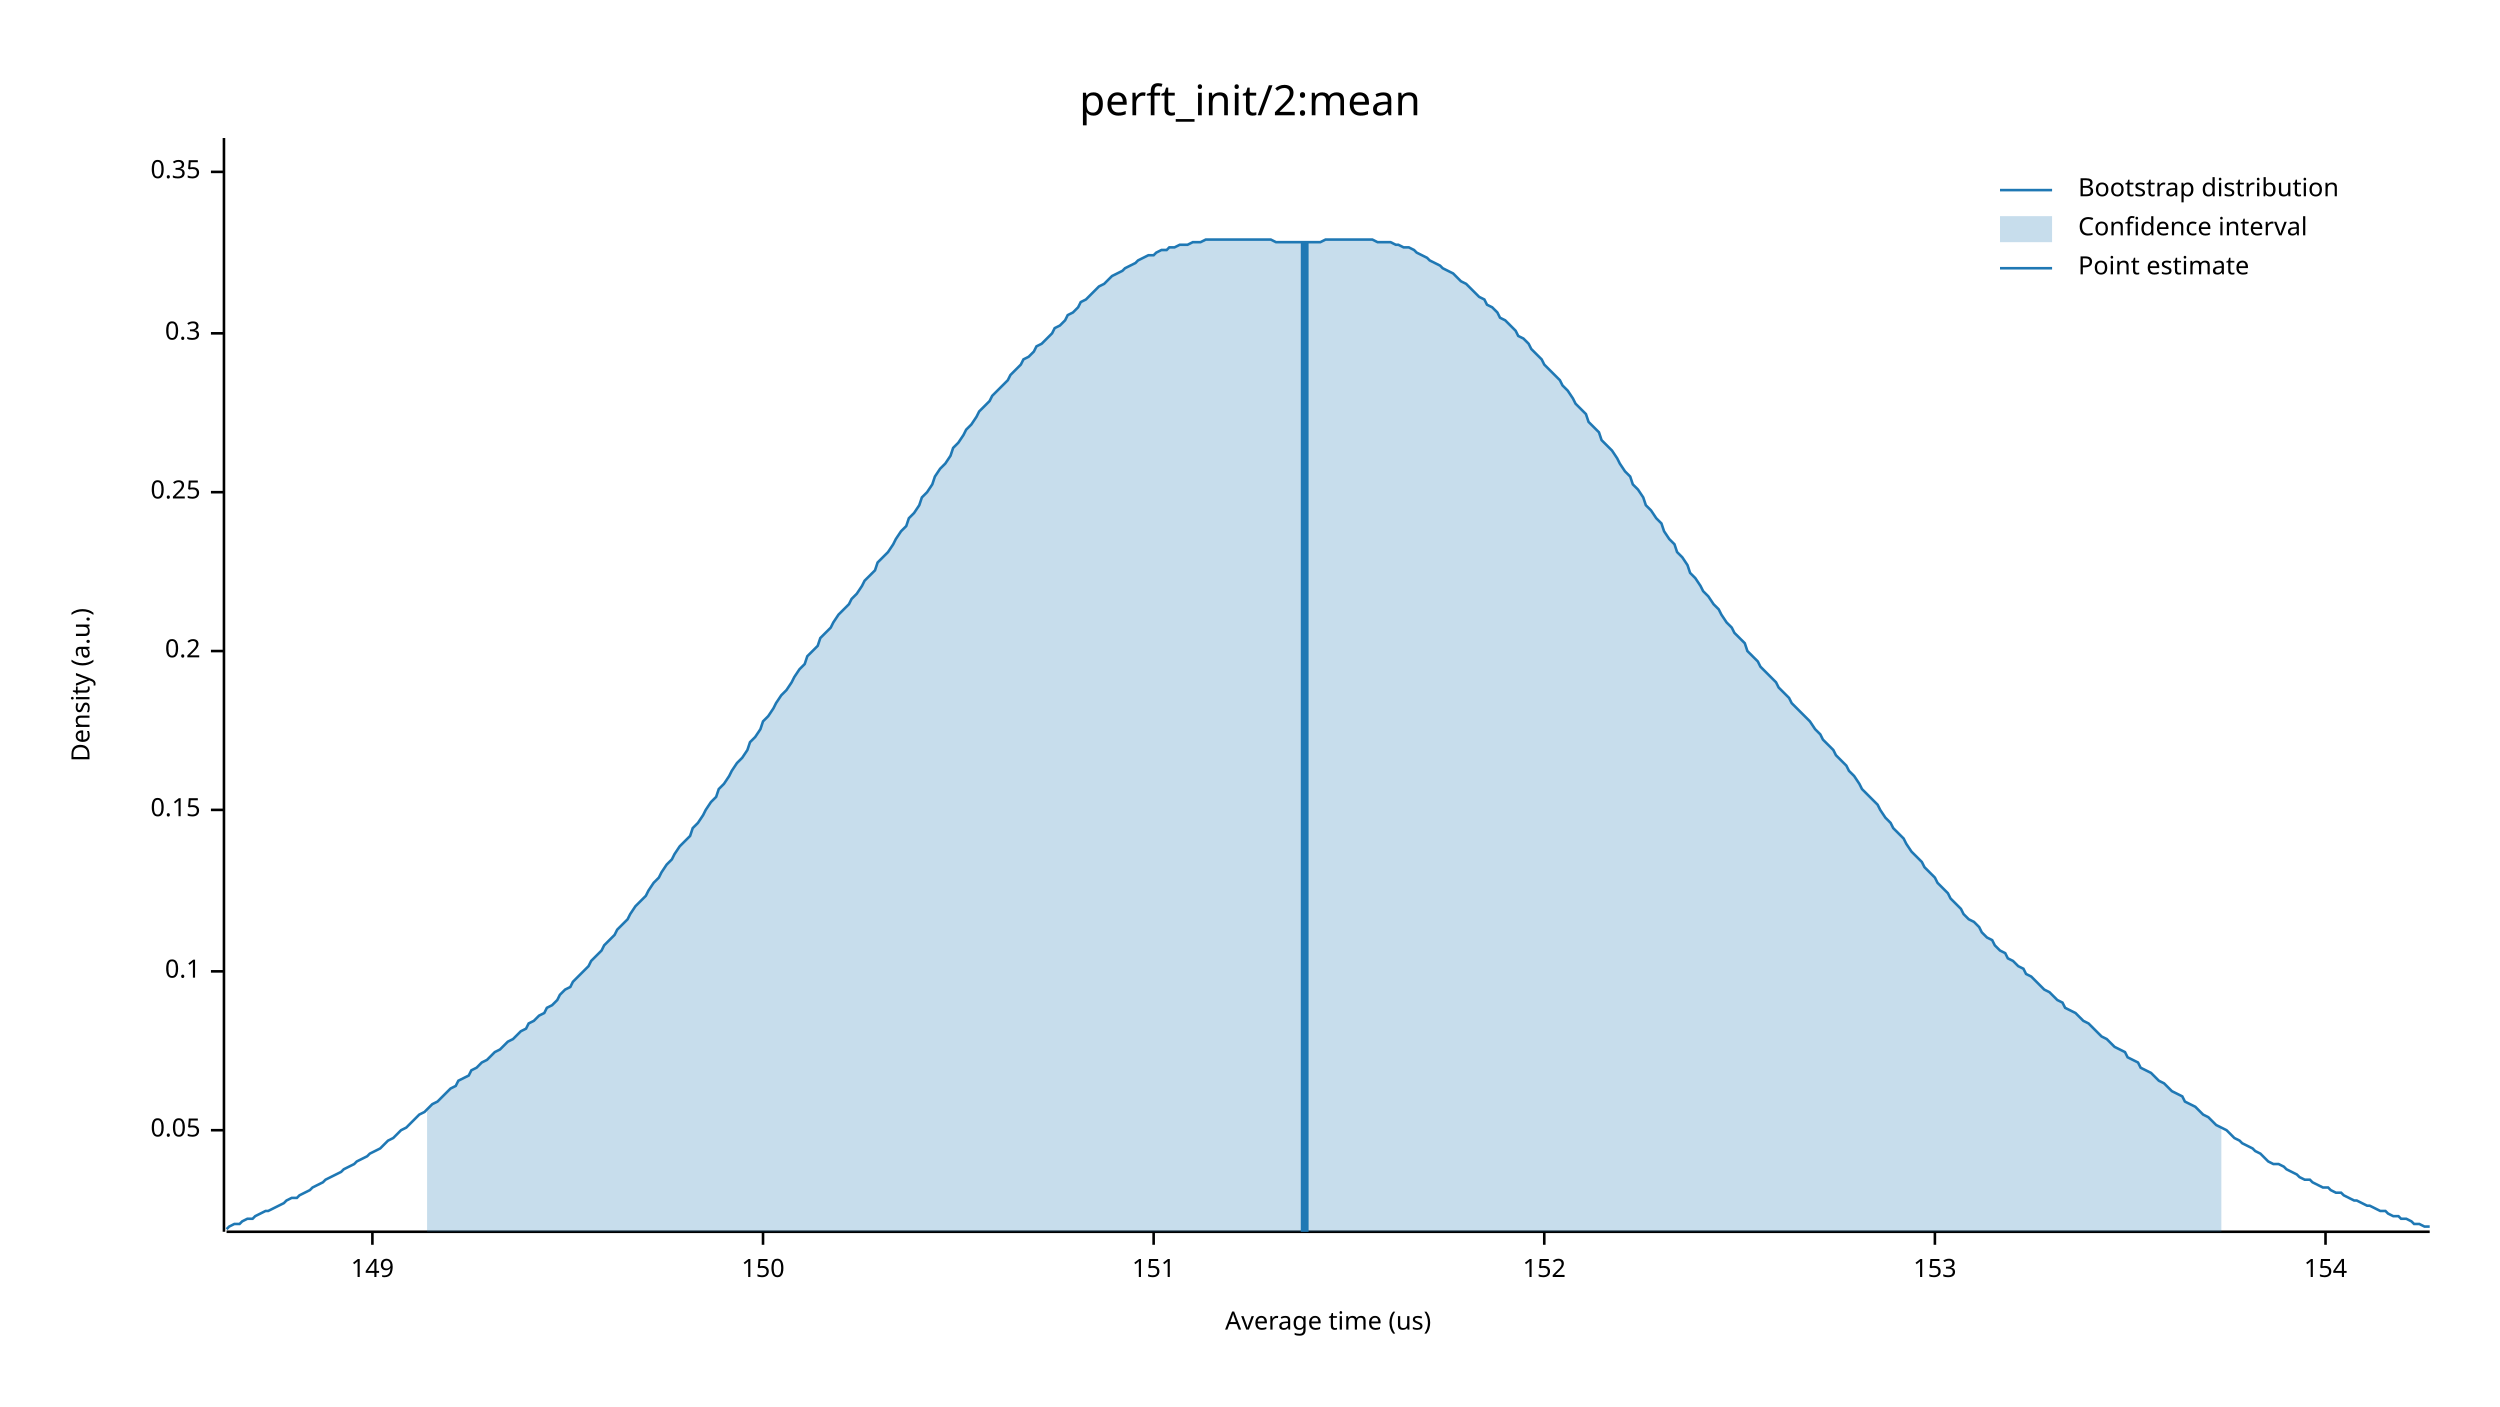
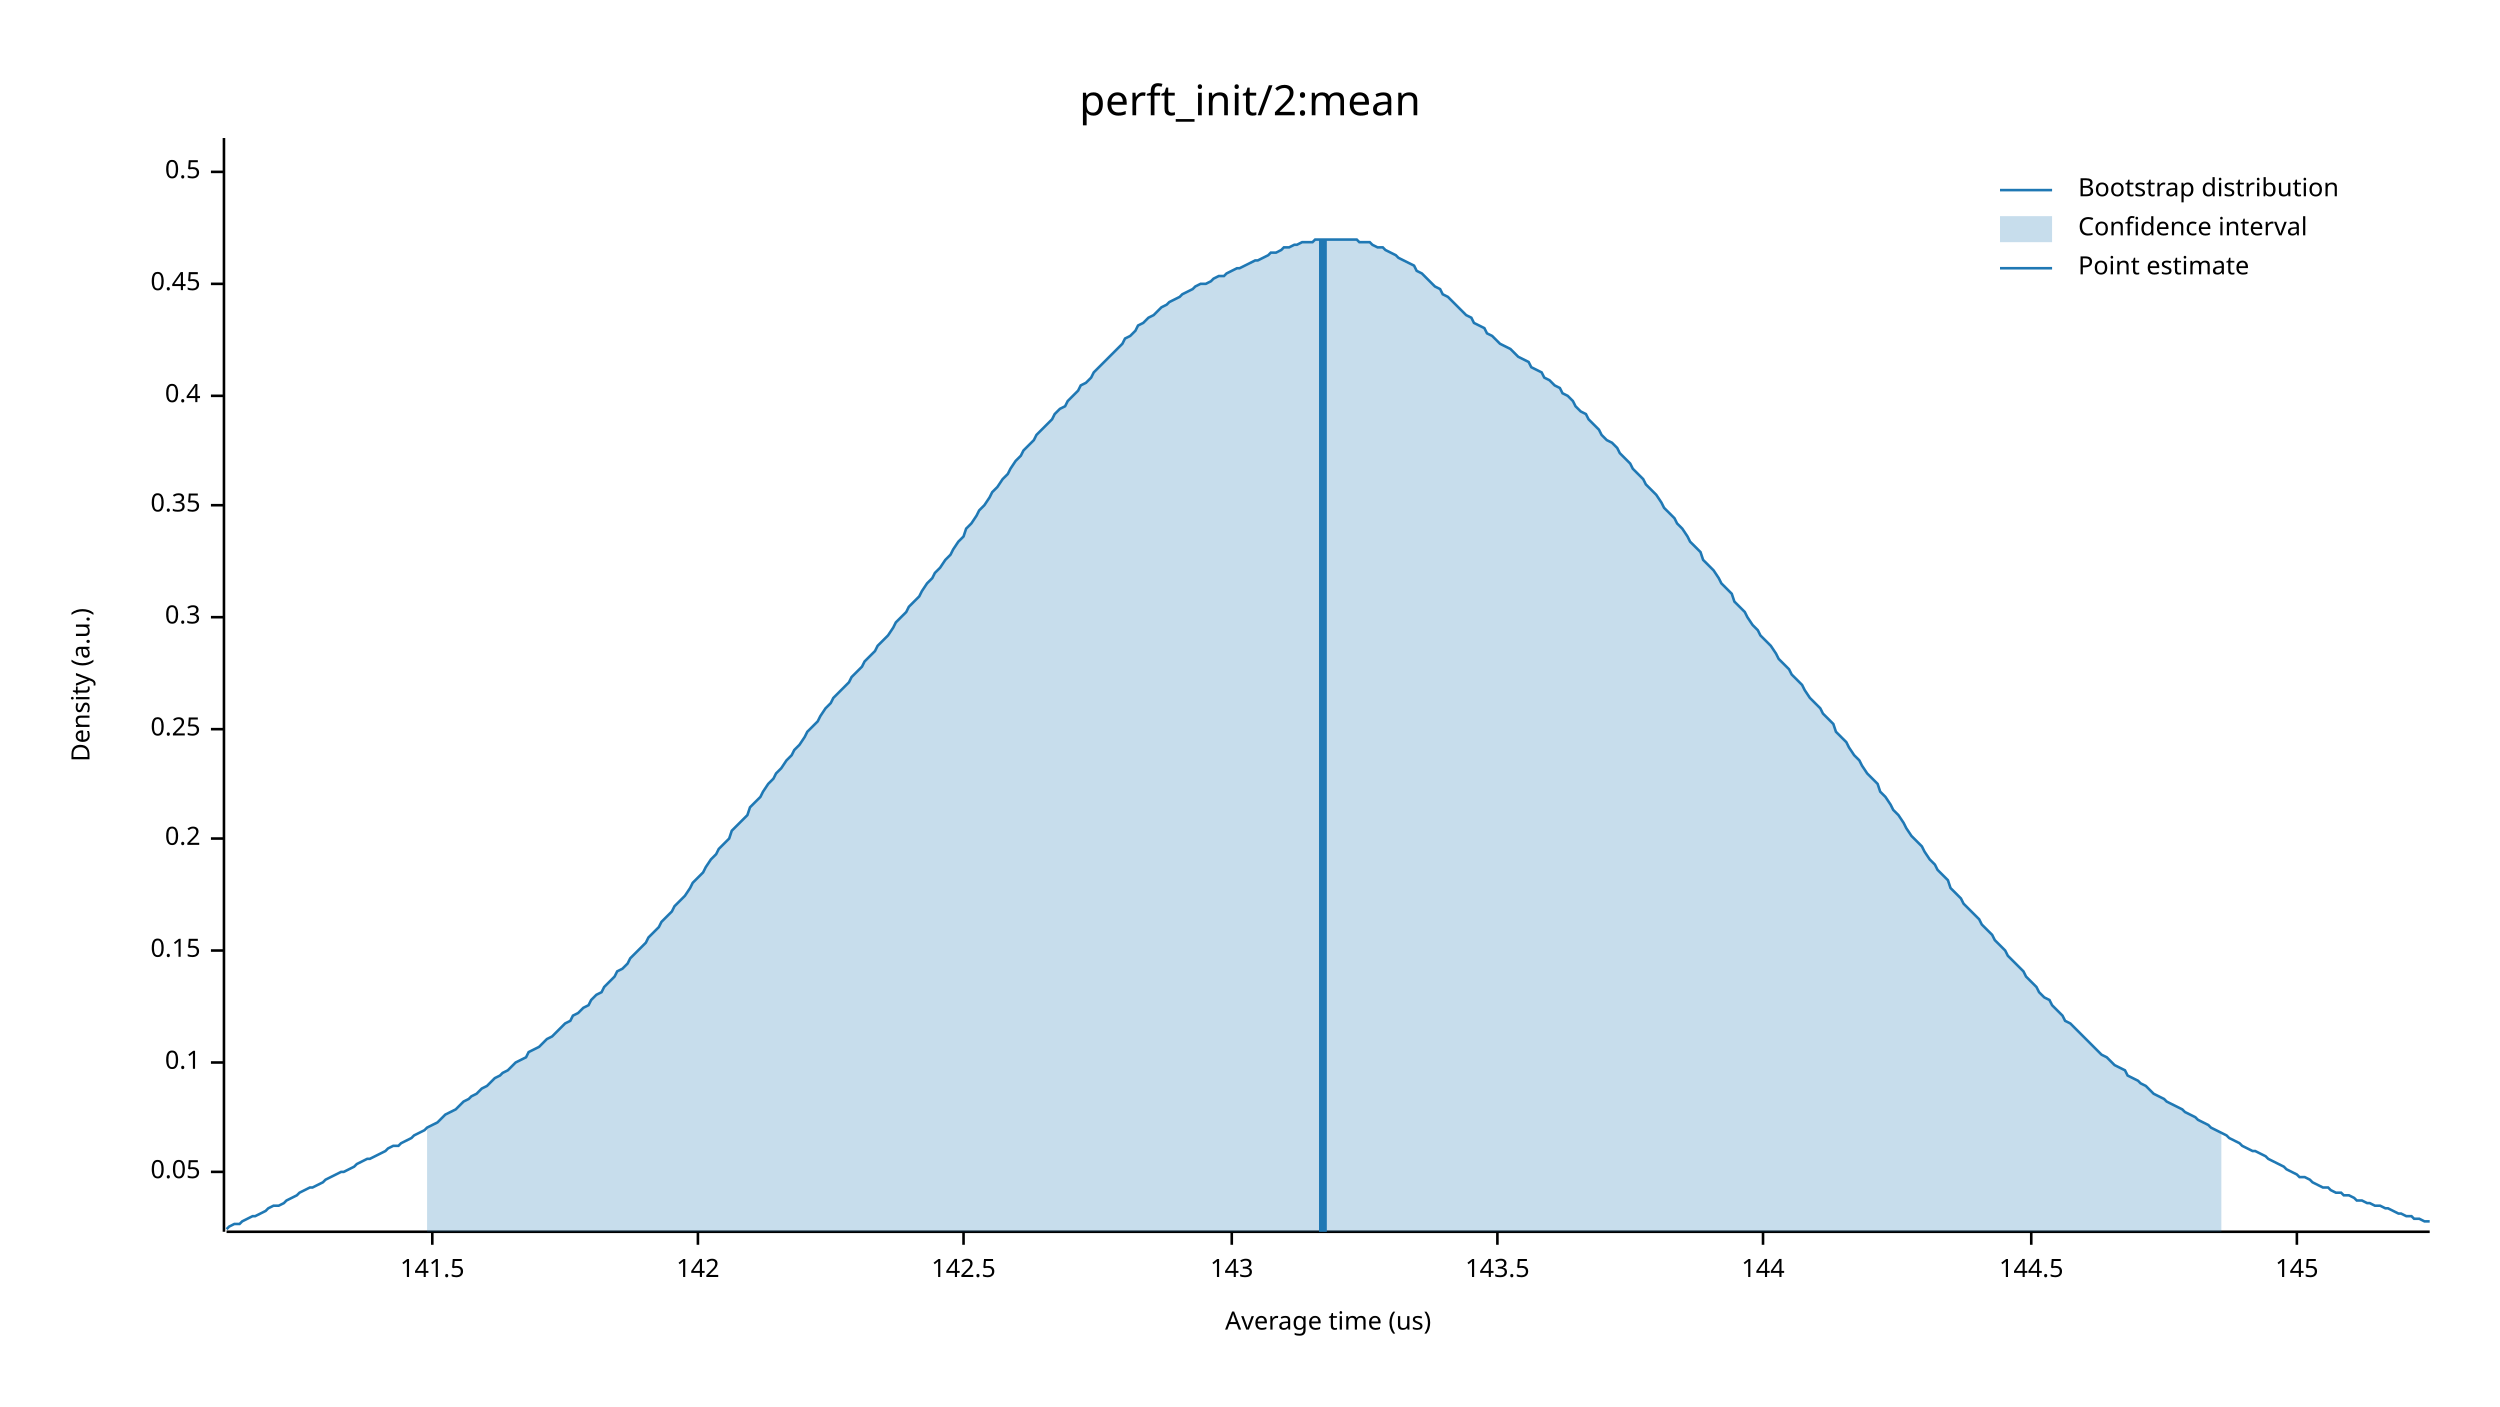
<svg xmlns="http://www.w3.org/2000/svg" width="960" height="540" viewBox="0 0 960 540">
  <text x="480" y="32" dy="0.76em" text-anchor="middle" font-family="sans-serif" font-size="16.129" opacity="1" fill="#000000">
perft_init/2:mean
</text>
  <text x="27" y="263" dy="0.76em" text-anchor="middle" font-family="sans-serif" font-size="9.677" opacity="1" fill="#000000" transform="rotate(270, 27, 263)">
Density (a.u.)
</text>
  <text x="510" y="513" dy="-0.5ex" text-anchor="middle" font-family="sans-serif" font-size="9.677" opacity="1" fill="#000000">
Average time (us)
</text>
  <polyline fill="none" opacity="1" stroke="#000000" stroke-width="1" points="86,53 86,473 " />
-   <text x="77" y="434" dy="0.5ex" text-anchor="end" font-family="sans-serif" font-size="9.677" opacity="1" fill="#000000">
+   <text x="77" y="450" dy="0.5ex" text-anchor="end" font-family="sans-serif" font-size="9.677" opacity="1" fill="#000000">
0.05
</text>
-   <polyline fill="none" opacity="1" stroke="#000000" stroke-width="1" points="81,434 86,434 " />
-   <text x="77" y="373" dy="0.5ex" text-anchor="end" font-family="sans-serif" font-size="9.677" opacity="1" fill="#000000">
+   <polyline fill="none" opacity="1" stroke="#000000" stroke-width="1" points="81,450 86,450 " />
+   <text x="77" y="408" dy="0.5ex" text-anchor="end" font-family="sans-serif" font-size="9.677" opacity="1" fill="#000000">
0.1
</text>
-   <polyline fill="none" opacity="1" stroke="#000000" stroke-width="1" points="81,373 86,373 " />
-   <text x="77" y="311" dy="0.5ex" text-anchor="end" font-family="sans-serif" font-size="9.677" opacity="1" fill="#000000">
+   <polyline fill="none" opacity="1" stroke="#000000" stroke-width="1" points="81,408 86,408 " />
+   <text x="77" y="365" dy="0.5ex" text-anchor="end" font-family="sans-serif" font-size="9.677" opacity="1" fill="#000000">
0.15
</text>
-   <polyline fill="none" opacity="1" stroke="#000000" stroke-width="1" points="81,311 86,311 " />
-   <text x="77" y="250" dy="0.5ex" text-anchor="end" font-family="sans-serif" font-size="9.677" opacity="1" fill="#000000">
+   <polyline fill="none" opacity="1" stroke="#000000" stroke-width="1" points="81,365 86,365 " />
+   <text x="77" y="322" dy="0.5ex" text-anchor="end" font-family="sans-serif" font-size="9.677" opacity="1" fill="#000000">
0.2
</text>
-   <polyline fill="none" opacity="1" stroke="#000000" stroke-width="1" points="81,250 86,250 " />
-   <text x="77" y="189" dy="0.5ex" text-anchor="end" font-family="sans-serif" font-size="9.677" opacity="1" fill="#000000">
+   <polyline fill="none" opacity="1" stroke="#000000" stroke-width="1" points="81,322 86,322 " />
+   <text x="77" y="280" dy="0.5ex" text-anchor="end" font-family="sans-serif" font-size="9.677" opacity="1" fill="#000000">
0.25
</text>
-   <polyline fill="none" opacity="1" stroke="#000000" stroke-width="1" points="81,189 86,189 " />
-   <text x="77" y="128" dy="0.5ex" text-anchor="end" font-family="sans-serif" font-size="9.677" opacity="1" fill="#000000">
+   <polyline fill="none" opacity="1" stroke="#000000" stroke-width="1" points="81,280 86,280 " />
+   <text x="77" y="237" dy="0.5ex" text-anchor="end" font-family="sans-serif" font-size="9.677" opacity="1" fill="#000000">
0.3
</text>
-   <polyline fill="none" opacity="1" stroke="#000000" stroke-width="1" points="81,128 86,128 " />
+   <polyline fill="none" opacity="1" stroke="#000000" stroke-width="1" points="81,237 86,237 " />
+   <text x="77" y="194" dy="0.5ex" text-anchor="end" font-family="sans-serif" font-size="9.677" opacity="1" fill="#000000">
+ 0.35
+ </text>
+   <polyline fill="none" opacity="1" stroke="#000000" stroke-width="1" points="81,194 86,194 " />
+   <text x="77" y="152" dy="0.5ex" text-anchor="end" font-family="sans-serif" font-size="9.677" opacity="1" fill="#000000">
+ 0.4
+ </text>
+   <polyline fill="none" opacity="1" stroke="#000000" stroke-width="1" points="81,152 86,152 " />
+   <text x="77" y="109" dy="0.5ex" text-anchor="end" font-family="sans-serif" font-size="9.677" opacity="1" fill="#000000">
+ 0.45
+ </text>
+   <polyline fill="none" opacity="1" stroke="#000000" stroke-width="1" points="81,109 86,109 " />
  <text x="77" y="66" dy="0.5ex" text-anchor="end" font-family="sans-serif" font-size="9.677" opacity="1" fill="#000000">
- 0.35
+ 0.5
</text>
  <polyline fill="none" opacity="1" stroke="#000000" stroke-width="1" points="81,66 86,66 " />
  <polyline fill="none" opacity="1" stroke="#000000" stroke-width="1" points="87,473 933,473 " />
-   <text x="143" y="483" dy="0.76em" text-anchor="middle" font-family="sans-serif" font-size="9.677" opacity="1" fill="#000000">
- 149
+   <text x="166" y="483" dy="0.76em" text-anchor="middle" font-family="sans-serif" font-size="9.677" opacity="1" fill="#000000">
+ 141.5
</text>
-   <polyline fill="none" opacity="1" stroke="#000000" stroke-width="1" points="143,473 143,478 " />
-   <text x="293" y="483" dy="0.76em" text-anchor="middle" font-family="sans-serif" font-size="9.677" opacity="1" fill="#000000">
- 150
+   <polyline fill="none" opacity="1" stroke="#000000" stroke-width="1" points="166,473 166,478 " />
+   <text x="268" y="483" dy="0.76em" text-anchor="middle" font-family="sans-serif" font-size="9.677" opacity="1" fill="#000000">
+ 142
</text>
-   <polyline fill="none" opacity="1" stroke="#000000" stroke-width="1" points="293,473 293,478 " />
-   <text x="443" y="483" dy="0.76em" text-anchor="middle" font-family="sans-serif" font-size="9.677" opacity="1" fill="#000000">
- 151
+   <polyline fill="none" opacity="1" stroke="#000000" stroke-width="1" points="268,473 268,478 " />
+   <text x="370" y="483" dy="0.76em" text-anchor="middle" font-family="sans-serif" font-size="9.677" opacity="1" fill="#000000">
+ 142.5
</text>
-   <polyline fill="none" opacity="1" stroke="#000000" stroke-width="1" points="443,473 443,478 " />
-   <text x="593" y="483" dy="0.76em" text-anchor="middle" font-family="sans-serif" font-size="9.677" opacity="1" fill="#000000">
- 152
+   <polyline fill="none" opacity="1" stroke="#000000" stroke-width="1" points="370,473 370,478 " />
+   <text x="473" y="483" dy="0.76em" text-anchor="middle" font-family="sans-serif" font-size="9.677" opacity="1" fill="#000000">
+ 143
</text>
-   <polyline fill="none" opacity="1" stroke="#000000" stroke-width="1" points="593,473 593,478 " />
-   <text x="743" y="483" dy="0.76em" text-anchor="middle" font-family="sans-serif" font-size="9.677" opacity="1" fill="#000000">
- 153
+   <polyline fill="none" opacity="1" stroke="#000000" stroke-width="1" points="473,473 473,478 " />
+   <text x="575" y="483" dy="0.76em" text-anchor="middle" font-family="sans-serif" font-size="9.677" opacity="1" fill="#000000">
+ 143.5
</text>
-   <polyline fill="none" opacity="1" stroke="#000000" stroke-width="1" points="743,473 743,478 " />
-   <text x="893" y="483" dy="0.76em" text-anchor="middle" font-family="sans-serif" font-size="9.677" opacity="1" fill="#000000">
- 154
+   <polyline fill="none" opacity="1" stroke="#000000" stroke-width="1" points="575,473 575,478 " />
+   <text x="677" y="483" dy="0.76em" text-anchor="middle" font-family="sans-serif" font-size="9.677" opacity="1" fill="#000000">
+ 144
</text>
-   <polyline fill="none" opacity="1" stroke="#000000" stroke-width="1" points="893,473 893,478 " />
-   <polyline fill="none" opacity="1" stroke="#1F78B4" stroke-width="1" points="87,472 88,471 90,470 92,470 93,469 95,468 97,468 98,467 100,466 102,465 103,465 105,464 107,463 109,462 110,461 112,460 114,460 115,459 117,458 119,457 120,456 122,455 124,454 125,453 127,452 129,451 131,450 132,449 134,448 136,447 137,446 139,445 141,444 142,443 144,442 146,441 148,439 149,438 151,437 153,435 154,434 156,433 158,431 159,430 161,428 163,427 164,426 166,424 168,423 170,421 171,420 173,418 175,417 176,415 178,414 180,413 181,411 183,410 185,408 187,407 188,406 190,404 192,403 193,402 195,400 197,399 198,398 200,396 202,395 203,393 205,392 207,390 209,389 210,387 212,386 214,384 215,382 217,380 219,379 220,377 222,375 224,373 226,371 227,369 229,367 231,365 232,363 234,361 236,359 237,357 239,355 241,353 242,351 244,348 246,346 248,344 249,342 251,339 253,337 254,335 256,332 258,330 259,328 261,325 263,323 265,321 266,318 268,316 270,313 271,311 273,308 275,306 276,303 278,301 280,298 281,296 283,293 285,291 287,288 288,285 290,283 292,280 293,277 295,275 297,272 298,270 300,267 302,265 304,262 305,260 307,257 309,255 310,252 312,250 314,248 315,245 317,243 319,241 320,239 322,236 324,234 326,232 327,230 329,228 331,225 332,223 334,221 336,219 337,216 339,214 341,212 343,209 344,207 346,204 348,202 349,199 351,197 353,194 354,191 356,189 358,186 359,183 361,180 363,178 365,175 366,172 368,170 370,167 371,165 373,163 375,160 376,158 378,156 380,154 381,152 383,150 385,148 387,146 388,144 390,142 392,140 393,138 395,137 397,135 398,133 400,132 402,130 404,128 405,126 407,125 409,123 410,121 412,120 414,118 415,116 417,115 419,113 420,112 422,110 424,109 426,107 427,106 429,105 431,104 432,103 434,102 436,101 437,100 439,99 441,98 443,98 444,97 446,96 448,96 449,95 451,95 453,94 454,94 456,94 458,93 459,93 461,93 463,92 465,92 466,92 468,92 470,92 471,92 473,92 475,92 476,92 478,92 480,92 482,92 483,92 485,92 487,92 488,92 490,93 492,93 493,93 495,93 497,93 498,93 500,93 502,93 504,93 505,93 507,93 509,92 510,92 512,92 514,92 515,92 517,92 519,92 521,92 522,92 524,92 526,92 527,92 529,93 531,93 532,93 534,93 536,94 537,94 539,95 541,95 543,96 544,97 546,98 548,99 549,100 551,101 553,102 554,103 556,104 558,105 560,107 561,108 563,109 565,111 566,112 568,114 570,115 571,117 573,118 575,120 576,122 578,123 580,125 582,127 583,129 585,130 587,132 588,134 590,136 592,138 593,140 595,142 597,144 599,146 600,148 602,150 604,153 605,155 607,157 609,159 610,162 612,164 614,166 615,169 617,171 619,173 621,176 622,178 624,181 626,183 627,186 629,188 631,191 632,194 634,196 636,199 638,201 639,204 641,207 643,209 644,212 646,214 648,217 649,220 651,222 653,225 654,227 656,229 658,232 660,234 661,236 663,239 665,241 666,243 668,245 670,247 671,250 673,252 675,254 676,256 678,258 680,260 682,262 683,264 685,266 687,268 688,270 690,272 692,274 693,275 695,277 697,280 699,282 700,284 702,286 704,288 705,290 707,292 709,294 710,296 712,298 714,301 715,303 717,305 719,307 721,309 722,311 724,314 726,316 727,318 729,320 731,322 732,324 734,327 736,329 738,331 739,333 741,335 743,337 744,339 746,341 748,343 749,345 751,347 753,349 754,351 756,353 758,354 760,356 761,358 763,360 765,361 766,363 768,365 770,366 771,368 773,369 775,371 777,372 778,374 780,375 782,377 783,378 785,380 787,381 788,382 790,384 792,385 793,387 795,388 797,389 799,391 800,392 802,393 804,395 805,396 807,398 809,399 810,400 812,402 814,403 816,404 817,406 819,407 821,408 822,410 824,411 826,412 827,413 829,415 831,416 832,417 834,419 836,420 838,421 839,423 841,424 843,425 844,426 846,428 848,429 849,430 851,432 853,433 855,434 856,435 858,437 860,438 861,439 863,440 865,441 866,442 868,443 870,445 871,446 873,447 875,447 877,448 878,449 880,450 882,451 883,452 885,453 887,453 888,454 890,455 892,456 894,456 895,457 897,458 899,458 900,459 902,460 904,461 905,461 907,462 909,463 910,463 912,464 914,465 916,465 917,466 919,467 921,467 922,468 924,468 926,469 927,470 929,470 931,471 933,471 " />
-   <polygon opacity="0.25" fill="#1F78B4" points="164,426 166,424 168,423 170,421 171,420 173,418 175,417 176,415 178,414 180,413 181,411 183,410 185,408 187,407 188,406 190,404 192,403 193,402 195,400 197,399 198,398 200,396 202,395 203,393 205,392 207,390 209,389 210,387 212,386 214,384 215,382 217,380 219,379 220,377 222,375 224,373 226,371 227,369 229,367 231,365 232,363 234,361 236,359 237,357 239,355 241,353 242,351 244,348 246,346 248,344 249,342 251,339 253,337 254,335 256,332 258,330 259,328 261,325 263,323 265,321 266,318 268,316 270,313 271,311 273,308 275,306 276,303 278,301 280,298 281,296 283,293 285,291 287,288 288,285 290,283 292,280 293,277 295,275 297,272 298,270 300,267 302,265 304,262 305,260 307,257 309,255 310,252 312,250 314,248 315,245 317,243 319,241 320,239 322,236 324,234 326,232 327,230 329,228 331,225 332,223 334,221 336,219 337,216 339,214 341,212 343,209 344,207 346,204 348,202 349,199 351,197 353,194 354,191 356,189 358,186 359,183 361,180 363,178 365,175 366,172 368,170 370,167 371,165 373,163 375,160 376,158 378,156 380,154 381,152 383,150 385,148 387,146 388,144 390,142 392,140 393,138 395,137 397,135 398,133 400,132 402,130 404,128 405,126 407,125 409,123 410,121 412,120 414,118 415,116 417,115 419,113 420,112 422,110 424,109 426,107 427,106 429,105 431,104 432,103 434,102 436,101 437,100 439,99 441,98 443,98 444,97 446,96 448,96 449,95 451,95 453,94 454,94 456,94 458,93 459,93 461,93 463,92 465,92 466,92 468,92 470,92 471,92 473,92 475,92 476,92 478,92 480,92 482,92 483,92 485,92 487,92 488,92 490,93 492,93 493,93 495,93 497,93 498,93 500,93 502,93 504,93 505,93 507,93 509,92 510,92 512,92 514,92 515,92 517,92 519,92 521,92 522,92 524,92 526,92 527,92 529,93 531,93 532,93 534,93 536,94 537,94 539,95 541,95 543,96 544,97 546,98 548,99 549,100 551,101 553,102 554,103 556,104 558,105 560,107 561,108 563,109 565,111 566,112 568,114 570,115 571,117 573,118 575,120 576,122 578,123 580,125 582,127 583,129 585,130 587,132 588,134 590,136 592,138 593,140 595,142 597,144 599,146 600,148 602,150 604,153 605,155 607,157 609,159 610,162 612,164 614,166 615,169 617,171 619,173 621,176 622,178 624,181 626,183 627,186 629,188 631,191 632,194 634,196 636,199 638,201 639,204 641,207 643,209 644,212 646,214 648,217 649,220 651,222 653,225 654,227 656,229 658,232 660,234 661,236 663,239 665,241 666,243 668,245 670,247 671,250 673,252 675,254 676,256 678,258 680,260 682,262 683,264 685,266 687,268 688,270 690,272 692,274 693,275 695,277 697,280 699,282 700,284 702,286 704,288 705,290 707,292 709,294 710,296 712,298 714,301 715,303 717,305 719,307 721,309 722,311 724,314 726,316 727,318 729,320 731,322 732,324 734,327 736,329 738,331 739,333 741,335 743,337 744,339 746,341 748,343 749,345 751,347 753,349 754,351 756,353 758,354 760,356 761,358 763,360 765,361 766,363 768,365 770,366 771,368 773,369 775,371 777,372 778,374 780,375 782,377 783,378 785,380 787,381 788,382 790,384 792,385 793,387 795,388 797,389 799,391 800,392 802,393 804,395 805,396 807,398 809,399 810,400 812,402 814,403 816,404 817,406 819,407 821,408 822,410 824,411 826,412 827,413 829,415 831,416 832,417 834,419 836,420 838,421 839,423 841,424 843,425 844,426 846,428 848,429 849,430 851,432 853,433 853,473 164,473 " />
-   <polyline fill="none" opacity="1" stroke="#1F78B4" stroke-width="3" points="501,473 501,93 " />
+   <polyline fill="none" opacity="1" stroke="#000000" stroke-width="1" points="677,473 677,478 " />
+   <text x="780" y="483" dy="0.76em" text-anchor="middle" font-family="sans-serif" font-size="9.677" opacity="1" fill="#000000">
+ 144.5
+ </text>
+   <polyline fill="none" opacity="1" stroke="#000000" stroke-width="1" points="780,473 780,478 " />
+   <text x="882" y="483" dy="0.76em" text-anchor="middle" font-family="sans-serif" font-size="9.677" opacity="1" fill="#000000">
+ 145
+ </text>
+   <polyline fill="none" opacity="1" stroke="#000000" stroke-width="1" points="882,473 882,478 " />
+   <polyline fill="none" opacity="1" stroke="#1F78B4" stroke-width="1" points="87,472 88,471 90,470 92,470 93,469 95,468 97,467 98,467 100,466 102,465 103,464 105,463 107,463 109,462 110,461 112,460 114,459 115,458 117,457 119,456 120,456 122,455 124,454 125,453 127,452 129,451 131,450 132,450 134,449 136,448 137,447 139,446 141,445 142,445 144,444 146,443 148,442 149,441 151,440 153,440 154,439 156,438 158,437 159,436 161,435 163,434 164,433 166,432 168,431 170,429 171,428 173,427 175,426 176,425 178,423 180,422 181,421 183,420 185,418 187,417 188,416 190,414 192,413 193,412 195,411 197,409 198,408 200,407 202,406 203,404 205,403 207,402 209,400 210,399 212,398 214,396 215,395 217,393 219,392 220,390 222,389 224,387 226,386 227,384 229,382 231,381 232,379 234,377 236,375 237,373 239,372 241,370 242,368 244,366 246,364 248,362 249,360 251,358 253,356 254,354 256,352 258,350 259,348 261,346 263,344 265,341 266,339 268,337 270,335 271,333 273,330 275,328 276,326 278,324 280,322 281,319 283,317 285,315 287,313 288,310 290,308 292,306 293,304 295,301 297,299 298,297 300,295 302,292 304,290 305,288 307,286 309,283 310,281 312,279 314,277 315,275 317,272 319,270 320,268 322,266 324,264 326,262 327,260 329,258 331,256 332,254 334,252 336,250 337,248 339,246 341,244 343,241 344,239 346,237 348,235 349,233 351,231 353,229 354,227 356,224 358,222 359,220 361,218 363,215 365,213 366,211 368,208 370,206 371,203 373,201 375,198 376,196 378,194 380,191 381,189 383,187 385,184 387,182 388,180 390,177 392,175 393,173 395,171 397,169 398,167 400,165 402,163 404,161 405,159 407,157 409,156 410,154 412,152 414,150 415,148 417,147 419,145 420,143 422,141 424,139 426,137 427,136 429,134 431,132 432,130 434,129 436,127 437,125 439,124 441,122 443,121 444,120 446,118 448,117 449,116 451,115 453,114 454,113 456,112 458,111 459,110 461,109 463,109 465,108 466,107 468,106 470,106 471,105 473,104 475,103 476,103 478,102 480,101 482,100 483,100 485,99 487,98 488,97 490,97 492,96 493,95 495,95 497,94 498,94 500,93 502,93 504,93 505,92 507,92 509,92 510,92 512,92 514,92 515,92 517,92 519,92 521,92 522,93 524,93 526,93 527,94 529,95 531,95 532,96 534,97 536,98 537,99 539,100 541,101 543,102 544,104 546,105 548,107 549,108 551,110 553,111 554,113 556,114 558,116 560,118 561,119 563,121 565,122 566,124 568,125 570,126 571,128 573,129 575,131 576,132 578,133 580,134 582,136 583,137 585,138 587,139 588,141 590,142 592,143 593,145 595,146 597,148 599,149 600,151 602,152 604,154 605,156 607,158 609,159 610,161 612,163 614,165 615,167 617,169 619,170 621,172 622,174 624,176 626,178 627,180 629,182 631,184 632,186 634,188 636,190 638,193 639,195 641,197 643,199 644,201 646,203 648,206 649,208 651,210 653,212 654,215 656,217 658,219 660,222 661,224 663,226 665,228 666,231 668,233 670,235 671,237 673,240 675,242 676,244 678,246 680,248 682,251 683,253 685,255 687,257 688,259 690,261 692,263 693,265 695,268 697,270 699,272 700,274 702,276 704,278 705,281 707,283 709,285 710,287 712,290 714,292 715,294 717,297 719,299 721,301 722,304 724,306 726,309 727,311 729,313 731,316 732,318 734,321 736,323 738,325 739,327 741,330 743,332 744,334 746,336 748,338 749,341 751,343 753,345 754,347 756,349 758,351 760,353 761,355 763,357 765,359 766,361 768,363 770,365 771,367 773,369 775,371 777,373 778,375 780,377 782,379 783,381 785,383 787,384 788,386 790,388 792,390 793,392 795,393 797,395 799,397 800,398 802,400 804,402 805,403 807,405 809,406 810,407 812,409 814,410 816,411 817,413 819,414 821,415 822,416 824,417 826,419 827,420 829,421 831,422 832,423 834,424 836,425 838,426 839,427 841,428 843,429 844,430 846,431 848,432 849,433 851,434 853,435 855,436 856,437 858,438 860,439 861,440 863,441 865,442 866,442 868,443 870,444 871,445 873,446 875,447 877,448 878,449 880,450 882,451 883,452 885,452 887,453 888,454 890,455 892,456 894,456 895,457 897,458 899,458 900,459 902,459 904,460 905,461 907,461 909,462 910,462 912,463 914,463 916,464 917,464 919,465 921,466 922,466 924,467 926,467 927,468 929,468 931,469 933,469 " />
+   <polygon opacity="0.25" fill="#1F78B4" points="164,433 166,432 168,431 170,429 171,428 173,427 175,426 176,425 178,423 180,422 181,421 183,420 185,418 187,417 188,416 190,414 192,413 193,412 195,411 197,409 198,408 200,407 202,406 203,404 205,403 207,402 209,400 210,399 212,398 214,396 215,395 217,393 219,392 220,390 222,389 224,387 226,386 227,384 229,382 231,381 232,379 234,377 236,375 237,373 239,372 241,370 242,368 244,366 246,364 248,362 249,360 251,358 253,356 254,354 256,352 258,350 259,348 261,346 263,344 265,341 266,339 268,337 270,335 271,333 273,330 275,328 276,326 278,324 280,322 281,319 283,317 285,315 287,313 288,310 290,308 292,306 293,304 295,301 297,299 298,297 300,295 302,292 304,290 305,288 307,286 309,283 310,281 312,279 314,277 315,275 317,272 319,270 320,268 322,266 324,264 326,262 327,260 329,258 331,256 332,254 334,252 336,250 337,248 339,246 341,244 343,241 344,239 346,237 348,235 349,233 351,231 353,229 354,227 356,224 358,222 359,220 361,218 363,215 365,213 366,211 368,208 370,206 371,203 373,201 375,198 376,196 378,194 380,191 381,189 383,187 385,184 387,182 388,180 390,177 392,175 393,173 395,171 397,169 398,167 400,165 402,163 404,161 405,159 407,157 409,156 410,154 412,152 414,150 415,148 417,147 419,145 420,143 422,141 424,139 426,137 427,136 429,134 431,132 432,130 434,129 436,127 437,125 439,124 441,122 443,121 444,120 446,118 448,117 449,116 451,115 453,114 454,113 456,112 458,111 459,110 461,109 463,109 465,108 466,107 468,106 470,106 471,105 473,104 475,103 476,103 478,102 480,101 482,100 483,100 485,99 487,98 488,97 490,97 492,96 493,95 495,95 497,94 498,94 500,93 502,93 504,93 505,92 507,92 509,92 510,92 512,92 514,92 515,92 517,92 519,92 521,92 522,93 524,93 526,93 527,94 529,95 531,95 532,96 534,97 536,98 537,99 539,100 541,101 543,102 544,104 546,105 548,107 549,108 551,110 553,111 554,113 556,114 558,116 560,118 561,119 563,121 565,122 566,124 568,125 570,126 571,128 573,129 575,131 576,132 578,133 580,134 582,136 583,137 585,138 587,139 588,141 590,142 592,143 593,145 595,146 597,148 599,149 600,151 602,152 604,154 605,156 607,158 609,159 610,161 612,163 614,165 615,167 617,169 619,170 621,172 622,174 624,176 626,178 627,180 629,182 631,184 632,186 634,188 636,190 638,193 639,195 641,197 643,199 644,201 646,203 648,206 649,208 651,210 653,212 654,215 656,217 658,219 660,222 661,224 663,226 665,228 666,231 668,233 670,235 671,237 673,240 675,242 676,244 678,246 680,248 682,251 683,253 685,255 687,257 688,259 690,261 692,263 693,265 695,268 697,270 699,272 700,274 702,276 704,278 705,281 707,283 709,285 710,287 712,290 714,292 715,294 717,297 719,299 721,301 722,304 724,306 726,309 727,311 729,313 731,316 732,318 734,321 736,323 738,325 739,327 741,330 743,332 744,334 746,336 748,338 749,341 751,343 753,345 754,347 756,349 758,351 760,353 761,355 763,357 765,359 766,361 768,363 770,365 771,367 773,369 775,371 777,373 778,375 780,377 782,379 783,381 785,383 787,384 788,386 790,388 792,390 793,392 795,393 797,395 799,397 800,398 802,400 804,402 805,403 807,405 809,406 810,407 812,409 814,410 816,411 817,413 819,414 821,415 822,416 824,417 826,419 827,420 829,421 831,422 832,423 834,424 836,425 838,426 839,427 841,428 843,429 844,430 846,431 848,432 849,433 851,434 853,435 853,473 164,473 " />
+   <polyline fill="none" opacity="1" stroke="#1F78B4" stroke-width="3" points="508,473 508,92 " />
  <text x="798" y="68" dy="0.76em" text-anchor="start" font-family="sans-serif" font-size="9.677" opacity="1" fill="#000000">
Bootstrap distribution
</text>
  <text x="798" y="83" dy="0.76em" text-anchor="start" font-family="sans-serif" font-size="9.677" opacity="1" fill="#000000">
Confidence interval
</text>
  <text x="798" y="98" dy="0.76em" text-anchor="start" font-family="sans-serif" font-size="9.677" opacity="1" fill="#000000">
Point estimate
</text>
  <polyline fill="none" opacity="1" stroke="#1F78B4" stroke-width="1" points="768,73 788,73 " />
  <rect x="768" y="83" width="20" height="10" opacity="0.25" fill="#1F78B4" stroke="none" />
  <polyline fill="none" opacity="1" stroke="#1F78B4" stroke-width="1" points="768,103 788,103 " />
</svg>
